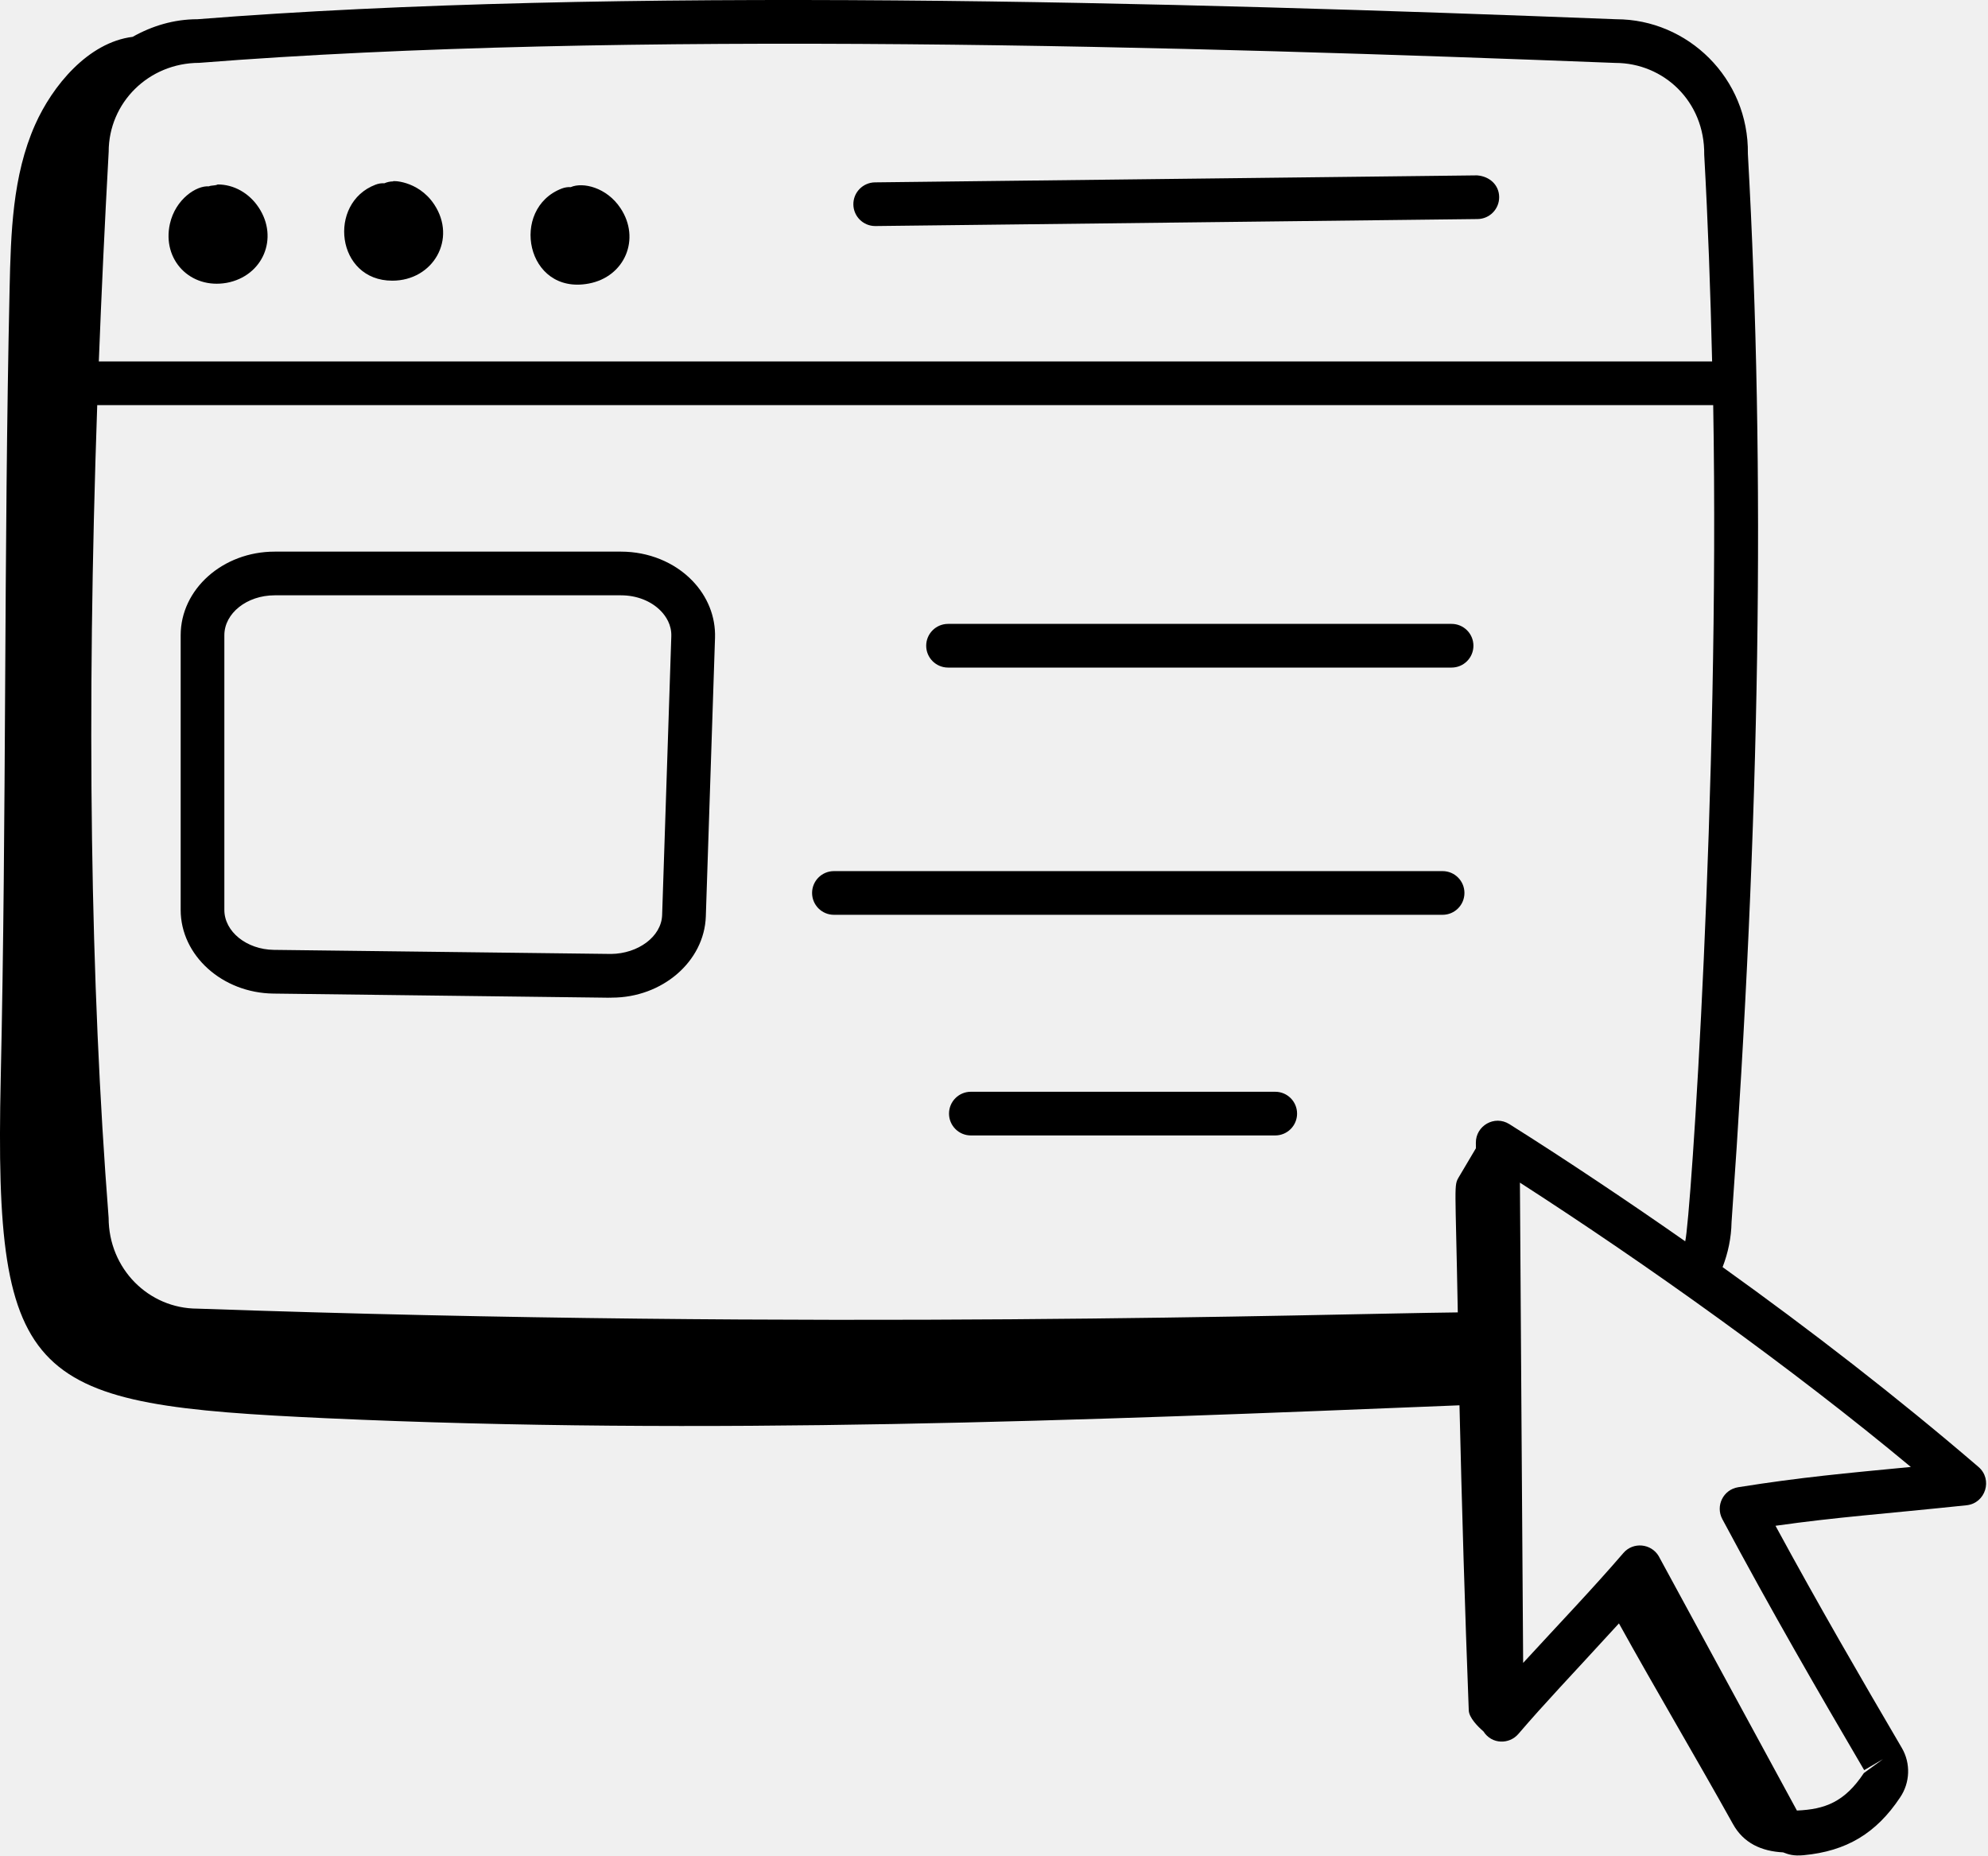
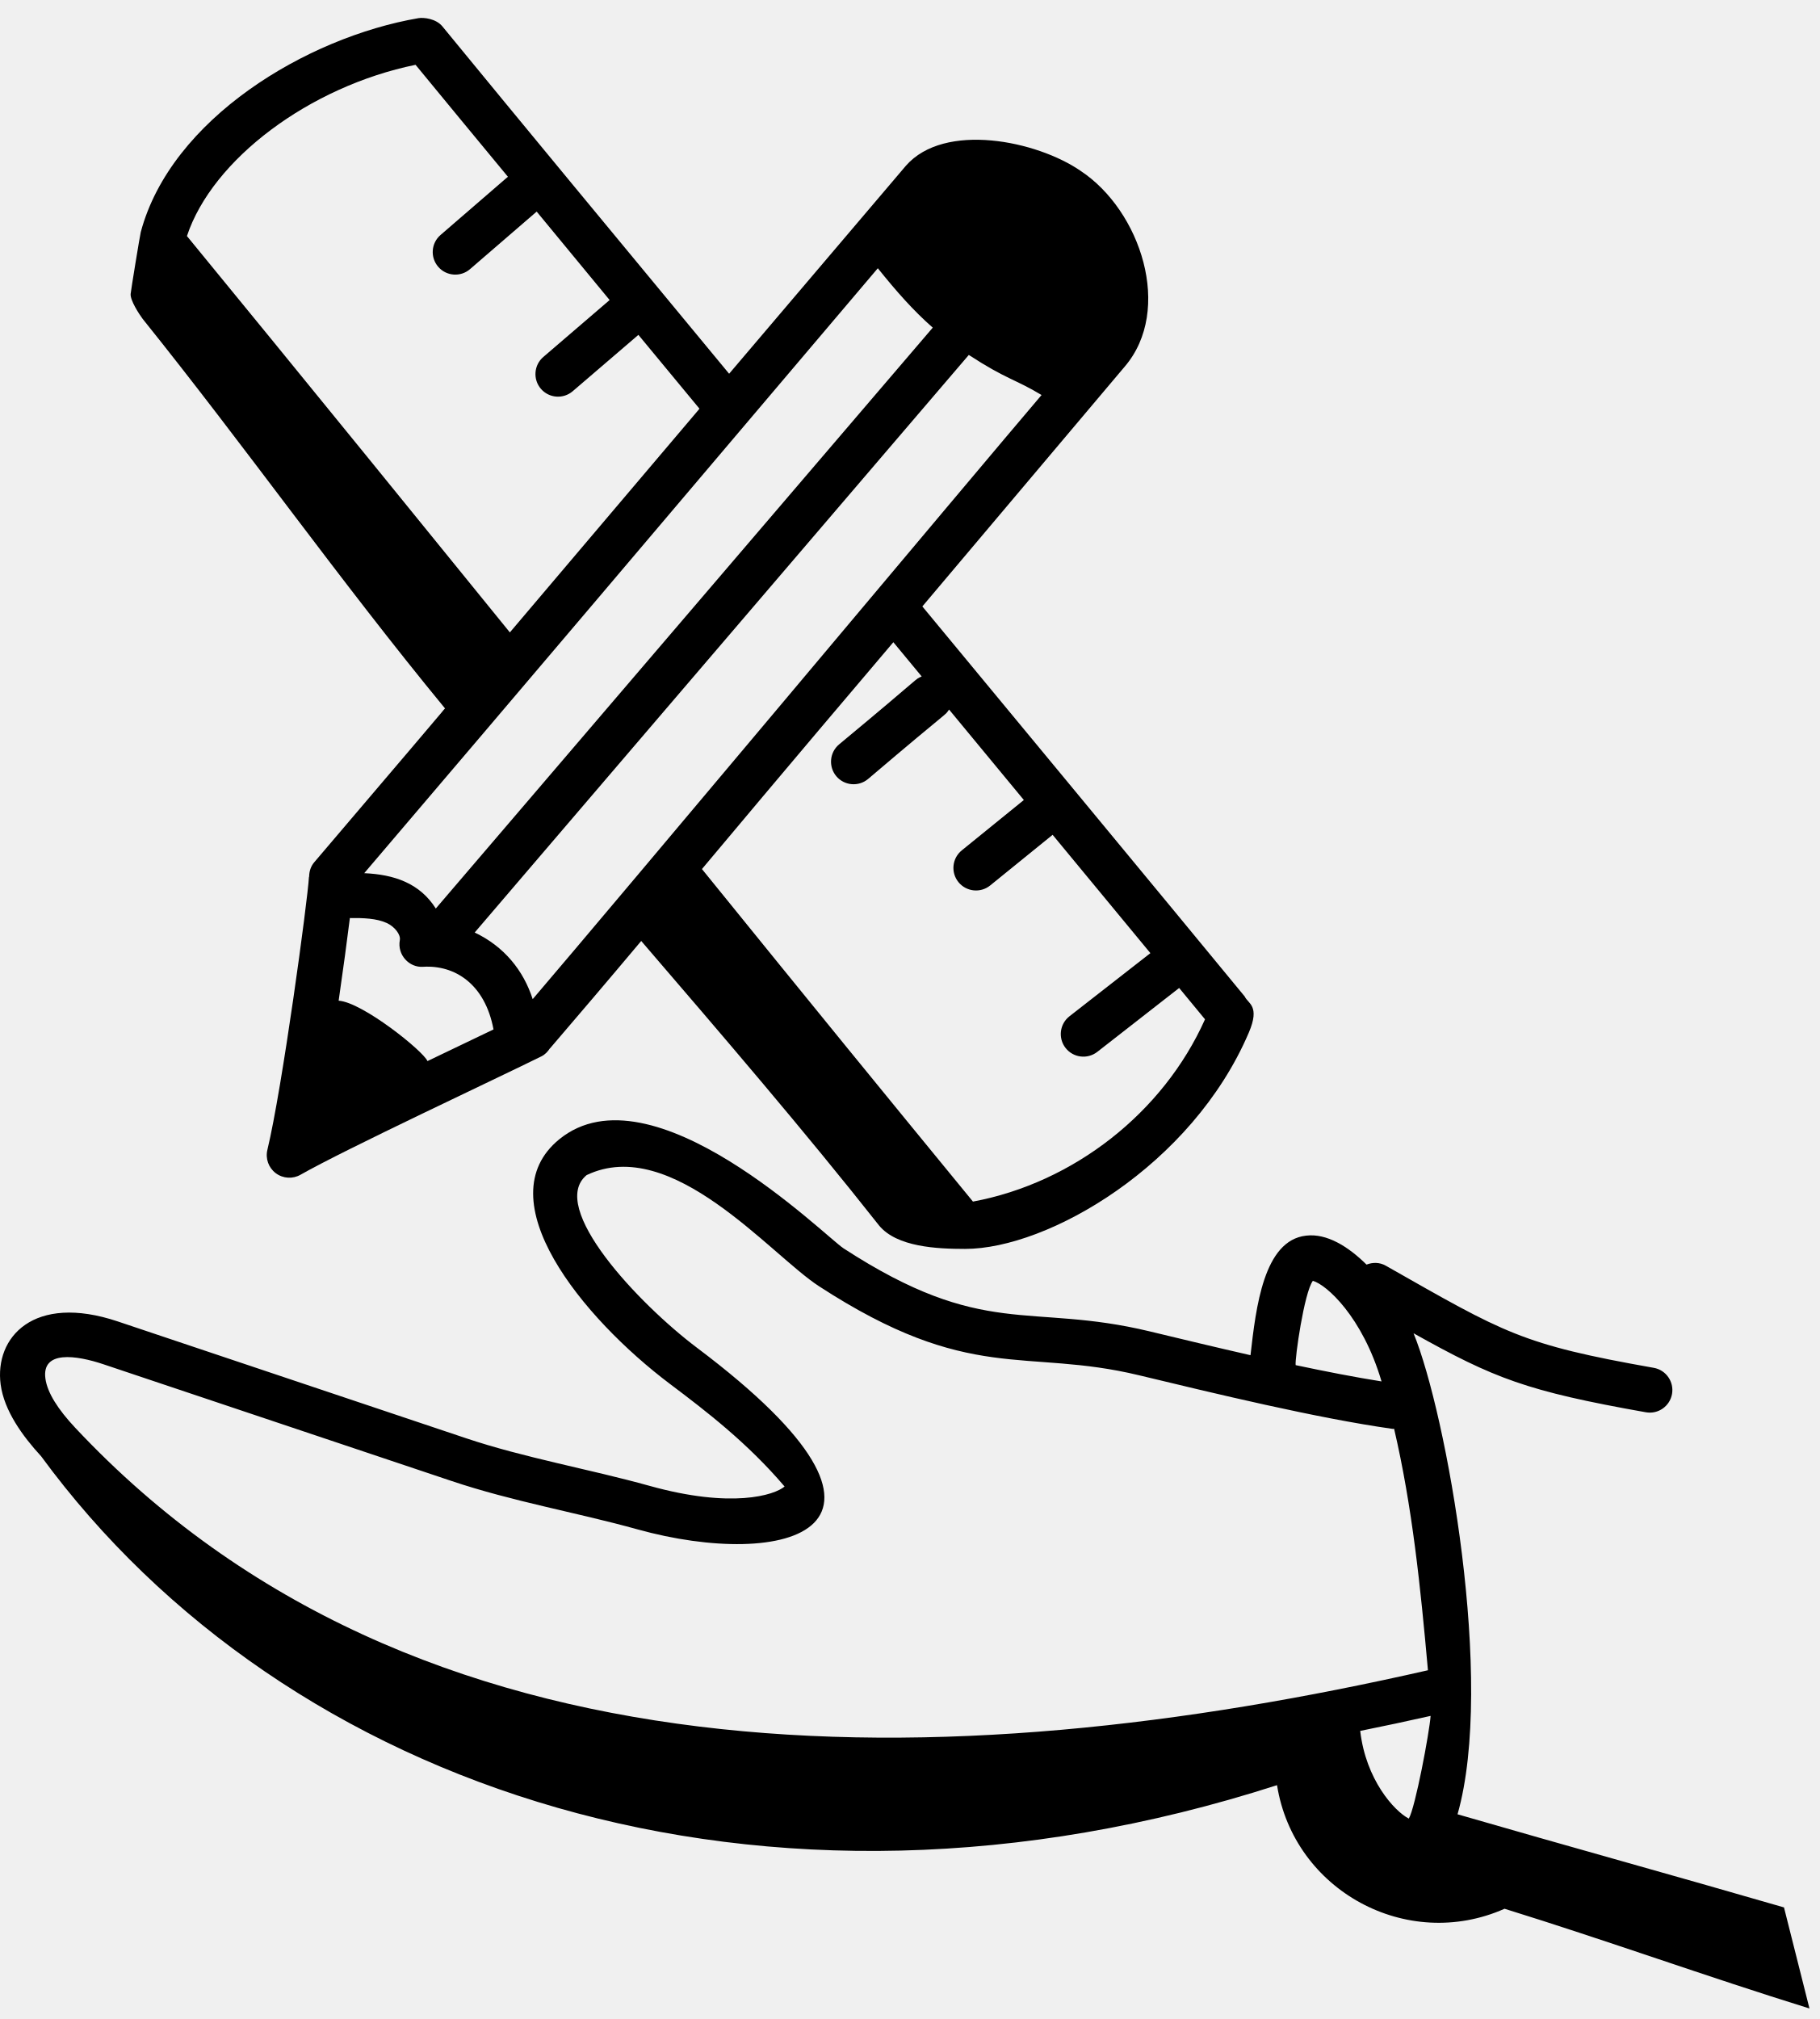
- <svg xmlns="http://www.w3.org/2000/svg" width="75" height="70" viewBox="0 0 75 70" fill="none">
-   <path d="M64.987 47.803C65.194 47.268 65.314 46.697 65.325 46.11C66.407 30.956 66.609 17.753 65.941 5.803C65.98 2.952 63.672 0.726 60.975 0.726C60.974 0.726 60.974 0.726 60.973 0.726C44.266 0.074 23.077 -0.514 7.452 0.725C6.558 0.725 5.731 0.98 5.004 1.39C3.319 1.6 1.973 3.245 1.324 4.706C0.469 6.629 0.409 8.796 0.362 10.899C0.141 20.849 0.249 30.768 0.027 40.718C-0.23 52.303 1.137 52.993 12.322 53.505C26.559 54.157 40.82 53.596 55.061 53.017C55.151 56.859 55.264 60.702 55.411 64.527C55.422 64.804 55.756 65.14 55.965 65.32C56.279 65.814 56.939 65.815 57.281 65.417C58.325 64.201 59.149 63.352 61.077 61.245C62.447 63.722 63.998 66.333 65.382 68.821C65.779 69.534 66.454 69.842 67.269 69.883C67.472 69.96 67.655 70.026 68.043 69.99C69.659 69.839 70.784 69.165 71.685 67.809C72.061 67.254 72.088 66.525 71.752 65.948C70.18 63.264 68.628 60.594 66.983 57.562C69.31 57.232 71.03 57.12 74.191 56.788C74.908 56.712 75.189 55.813 74.641 55.342C71.58 52.713 68.293 50.171 64.987 47.803ZM56.941 42.408C56.382 42.058 55.674 42.471 55.679 43.112L55.681 43.319L55.046 44.391C54.838 44.742 54.909 44.576 54.997 49.512C49.935 49.569 30.974 50.194 7.452 49.37C5.604 49.37 4.1 47.862 4.098 45.944C3.405 37.046 3.263 26.954 3.668 15.284H64.633C64.885 29.765 63.784 46.007 63.577 46.83C61.592 45.439 59.079 43.751 56.941 42.408ZM7.517 2.371C23.391 1.116 44.971 1.752 60.941 2.374C62.753 2.374 64.319 3.818 64.294 5.837C64.436 8.376 64.529 10.982 64.592 13.636H3.728C3.827 11.074 3.95 8.442 4.1 5.726C4.1 3.877 5.604 2.374 7.517 2.371ZM65.573 56.108C65.011 56.198 64.711 56.813 64.977 57.31C66.843 60.802 68.573 63.783 70.329 66.781L71.04 66.365L70.316 66.892C69.59 67.985 68.849 68.26 67.791 68.305C67.71 68.158 62.673 58.886 62.575 58.704C62.291 58.23 61.613 58.158 61.242 58.592C60.11 59.91 58.774 61.307 57.463 62.735C57.452 61.572 57.342 44.767 57.341 44.616C62.182 47.738 67.589 51.598 72.089 55.343C69.627 55.58 67.949 55.729 65.573 56.108Z" fill="black" />
-   <path d="M8.554 10.67C9.921 10.414 10.526 8.981 9.758 7.826C9.398 7.283 8.822 6.959 8.215 6.959C8.107 7.012 7.981 6.985 7.877 7.031C7.419 6.993 6.62 7.505 6.409 8.447C6.109 9.801 7.177 10.915 8.554 10.67Z" fill="black" />
-   <path d="M14.799 10.589C16.343 10.589 17.25 9.016 16.378 7.708C15.755 6.774 14.723 6.815 14.833 6.844C14.715 6.844 14.602 6.87 14.5 6.915C14.388 6.906 14.274 6.926 14.163 6.969C12.351 7.659 12.678 10.589 14.799 10.589Z" fill="black" />
-   <path d="M22.209 10.698C23.575 10.444 24.178 9.009 23.41 7.855C22.887 7.064 21.983 6.861 21.532 7.06C21.423 7.052 21.306 7.07 21.196 7.112C19.218 7.869 19.841 11.14 22.209 10.698Z" fill="black" />
-   <path d="M33.019 8.528H33.028L55.743 8.264C56.199 8.259 56.563 7.886 56.558 7.431C56.553 6.976 56.196 6.651 55.724 6.616L33.009 6.88C32.554 6.886 32.189 7.259 32.194 7.714C32.2 8.166 32.568 8.528 33.019 8.528Z" fill="black" />
-   <path d="M23.43 20.811H10.362C8.407 20.811 6.816 22.226 6.816 23.966V34.328C6.816 36.045 8.385 37.46 10.313 37.484C27.064 37.685 22.161 37.637 23.084 37.637C24.985 37.637 26.57 36.273 26.628 34.575L26.975 24.06C27 23.268 26.696 22.503 26.117 21.905C25.444 21.21 24.465 20.811 23.43 20.811ZM24.98 34.52C24.953 35.343 24.063 35.979 23.055 35.989L10.333 35.835C9.303 35.822 8.464 35.147 8.464 34.328V23.966C8.464 23.135 9.315 22.459 10.362 22.459H23.43C24.02 22.459 24.569 22.674 24.934 23.052C25.12 23.245 25.341 23.568 25.326 24.006L24.98 34.52Z" fill="black" />
-   <path d="M54.763 23.537H35.767C35.312 23.537 34.942 23.906 34.942 24.361C34.942 24.816 35.312 25.185 35.767 25.185H54.763C55.218 25.185 55.587 24.816 55.587 24.361C55.587 23.906 55.218 23.537 54.763 23.537Z" fill="black" />
-   <path d="M54.424 32.864H31.461C31.006 32.864 30.637 33.233 30.637 33.688C30.637 34.143 31.006 34.512 31.461 34.512H54.424C54.879 34.512 55.248 34.143 55.248 33.688C55.248 33.233 54.879 32.864 54.424 32.864Z" fill="black" />
-   <path d="M48.11 41.188H36.627C36.172 41.188 35.803 41.557 35.803 42.012C35.803 42.467 36.172 42.836 36.627 42.836H48.11C48.565 42.836 48.934 42.467 48.934 42.012C48.934 41.557 48.565 41.188 48.11 41.188Z" fill="black" />
+ <svg xmlns="http://www.w3.org/2000/svg" width="64" height="71" viewBox="0 0 64 71" fill="none">
+   <g clip-path="url(#clip0_1_151)">
+     <g clip-path="url(#clip1_1_151)">
+       <path d="M44.916 62.777C45.508 66.486 49.482 68.648 52.919 67.123C56.546 68.248 60.017 69.505 63.643 70.63C63.345 69.445 63.046 68.26 62.747 67.076C58.943 65.972 55.073 64.904 51.265 63.801C52.587 59.158 50.875 49.705 49.718 46.886C52.563 48.476 53.692 48.92 57.889 49.664C58.326 49.741 58.733 49.448 58.809 49.021C58.885 48.589 58.597 48.177 58.166 48.101C53.498 47.274 52.944 46.895 48.739 44.508C48.523 44.386 48.279 44.387 48.064 44.471C47.415 43.829 46.664 43.367 45.942 43.452C44.445 43.614 44.174 45.981 43.983 47.657C42.698 47.364 41.581 47.094 40.432 46.818C36.165 45.793 34.615 47.114 29.667 43.898C29.022 43.478 22.932 37.413 19.672 40.063C17.08 42.176 20.471 46.338 23.566 48.669C24.859 49.641 26.301 50.753 27.596 52.275C27.235 52.579 25.742 53.058 22.849 52.252C20.718 51.659 18.443 51.266 16.377 50.572L4.147 46.471C1.176 45.474 -0.198 47.036 0.023 48.688C0.148 49.617 0.8 50.508 1.446 51.21C10.032 62.918 26.796 68.612 44.916 62.777ZM50.318 60.341C50.276 60.921 49.779 63.569 49.551 63.953C49.038 63.687 48.039 62.583 47.842 60.869C48.673 60.701 49.498 60.526 50.318 60.341ZM46.176 45.042C46.648 45.169 47.919 46.299 48.592 48.579C47.654 48.43 46.625 48.23 45.571 48.006C45.539 47.789 45.869 45.455 46.176 45.042ZM3.642 47.977L15.872 52.077C18.047 52.808 20.255 53.179 22.424 53.782C27.553 55.208 33.136 53.884 24.521 47.4C22.456 45.847 19.261 42.451 20.634 41.323C23.625 39.894 27.094 44.119 28.802 45.229C34.125 48.69 36.022 47.389 40.06 48.362C42.691 48.995 46.325 49.875 48.983 50.248C49.001 50.25 49.016 50.244 49.034 50.245C49.673 52.982 49.962 55.804 50.224 58.736C33.276 62.597 14.635 62.993 2.644 50.207C2.045 49.568 1.664 48.978 1.597 48.477C1.463 47.482 2.669 47.651 3.642 47.977Z" fill="black" />
+       <path d="M15.561 0.929C15.333 0.652 14.901 0.609 14.72 0.638C10.777 1.314 6.013 4.181 4.951 8.162C4.923 8.268 4.602 10.229 4.595 10.335C4.574 10.557 4.891 11.044 5.018 11.214C8.669 15.759 11.916 20.373 15.653 24.913C14.981 25.686 17.686 22.536 11.051 30.324C10.927 30.47 10.876 30.647 10.873 30.825C10.872 30.835 10.865 30.844 10.865 30.855C10.826 31.616 9.926 38.284 9.405 40.434C9.33 40.742 9.445 41.065 9.699 41.256C9.956 41.449 10.301 41.465 10.569 41.311C12.148 40.412 17.492 37.917 19.042 37.148C19.173 37.083 19.266 36.981 19.341 36.867C19.344 36.864 19.348 36.864 19.35 36.861C20.292 35.762 21.377 34.491 22.553 33.09C25.428 36.434 28.306 39.784 30.92 43.097C31.547 43.855 32.96 43.919 33.945 43.919C36.855 43.919 41.922 40.996 43.923 36.314C44.332 35.361 43.89 35.294 43.781 35.044C42.09 32.981 32.531 21.435 32.441 21.326C42.194 9.77 38.83 13.756 39.558 12.894C41.268 10.895 40.123 7.407 38.008 6.009C36.469 4.948 33.221 4.278 31.863 5.828C31.77 5.938 25.235 13.626 25.645 13.143C21.638 8.301 18.329 4.305 15.561 0.929ZM14.616 2.279C15.689 3.587 16.784 4.907 17.868 6.22C17.86 6.226 17.851 6.227 17.844 6.233L15.495 8.263C15.163 8.549 15.126 9.05 15.413 9.382C15.7 9.715 16.203 9.75 16.532 9.464L18.876 7.441C19.733 8.479 20.581 9.51 21.442 10.551L19.11 12.553C18.777 12.838 18.739 13.339 19.024 13.672C19.309 14.004 19.808 14.044 20.143 13.758L22.454 11.776L24.601 14.371C24.587 14.388 24.572 14.405 24.56 14.424L17.933 22.239C9.933 12.38 7.374 9.28 6.575 8.301C7.468 5.604 10.885 3.043 14.616 2.279ZM15.035 37.314C14.889 36.961 12.749 35.245 11.911 35.19C12.069 34.1 12.208 33.071 12.306 32.284C12.774 32.279 13.24 32.293 13.602 32.458C13.883 32.586 14.098 32.867 14.063 33.059C13.966 33.578 14.394 34.036 14.886 33.998C15.975 33.932 17.055 34.581 17.358 36.201C16.53 36.599 15.932 36.884 15.035 37.314ZM36.011 28.133L33.827 29.905C33.487 30.181 33.435 30.681 33.711 31.021C33.986 31.359 34.486 31.415 34.828 31.137L37.023 29.357C38.169 30.743 39.319 32.132 40.462 33.518L37.616 35.738C37.27 36.008 37.209 36.507 37.478 36.852C37.75 37.2 38.248 37.258 38.593 36.991L41.474 34.743C41.78 35.11 42.082 35.478 42.383 35.845C40.913 39.132 37.758 41.595 34.221 42.255C30.96 38.28 28.663 35.465 24.689 30.561C25.251 29.893 27.548 27.142 31.421 22.584L32.418 23.788C32.129 23.927 32.597 23.619 29.513 26.177C29.177 26.458 29.133 26.959 29.414 27.296C29.697 27.632 30.199 27.674 30.533 27.393C33.615 24.773 33.194 25.209 33.381 24.952C34.261 26.014 35.133 27.073 36.011 28.133ZM18.736 35.136C18.411 34.126 17.731 33.283 16.696 32.793C17.704 31.619 17.108 32.306 34.075 12.482C35.404 13.348 35.703 13.329 36.634 13.891C34.422 16.486 21.586 31.805 18.736 35.136ZM30.875 9.433C31.526 10.245 32.126 10.924 32.807 11.522C30.097 14.685 15.421 31.842 15.328 31.949C14.762 31.055 13.863 30.753 12.811 30.706C18.838 23.636 22.622 19.164 30.875 9.433Z" fill="black" />
+     </g>
+   </g>
+   <defs>
+     <clipPath id="clip0_1_151">
+       <rect width="64" height="70" fill="white" transform="translate(0 0.630005)" />
+     </clipPath>
+     <clipPath id="clip1_1_151">
+       <rect width="64" height="70" fill="white" transform="translate(0 0.630005)" />
+     </clipPath>
+   </defs>
</svg>
